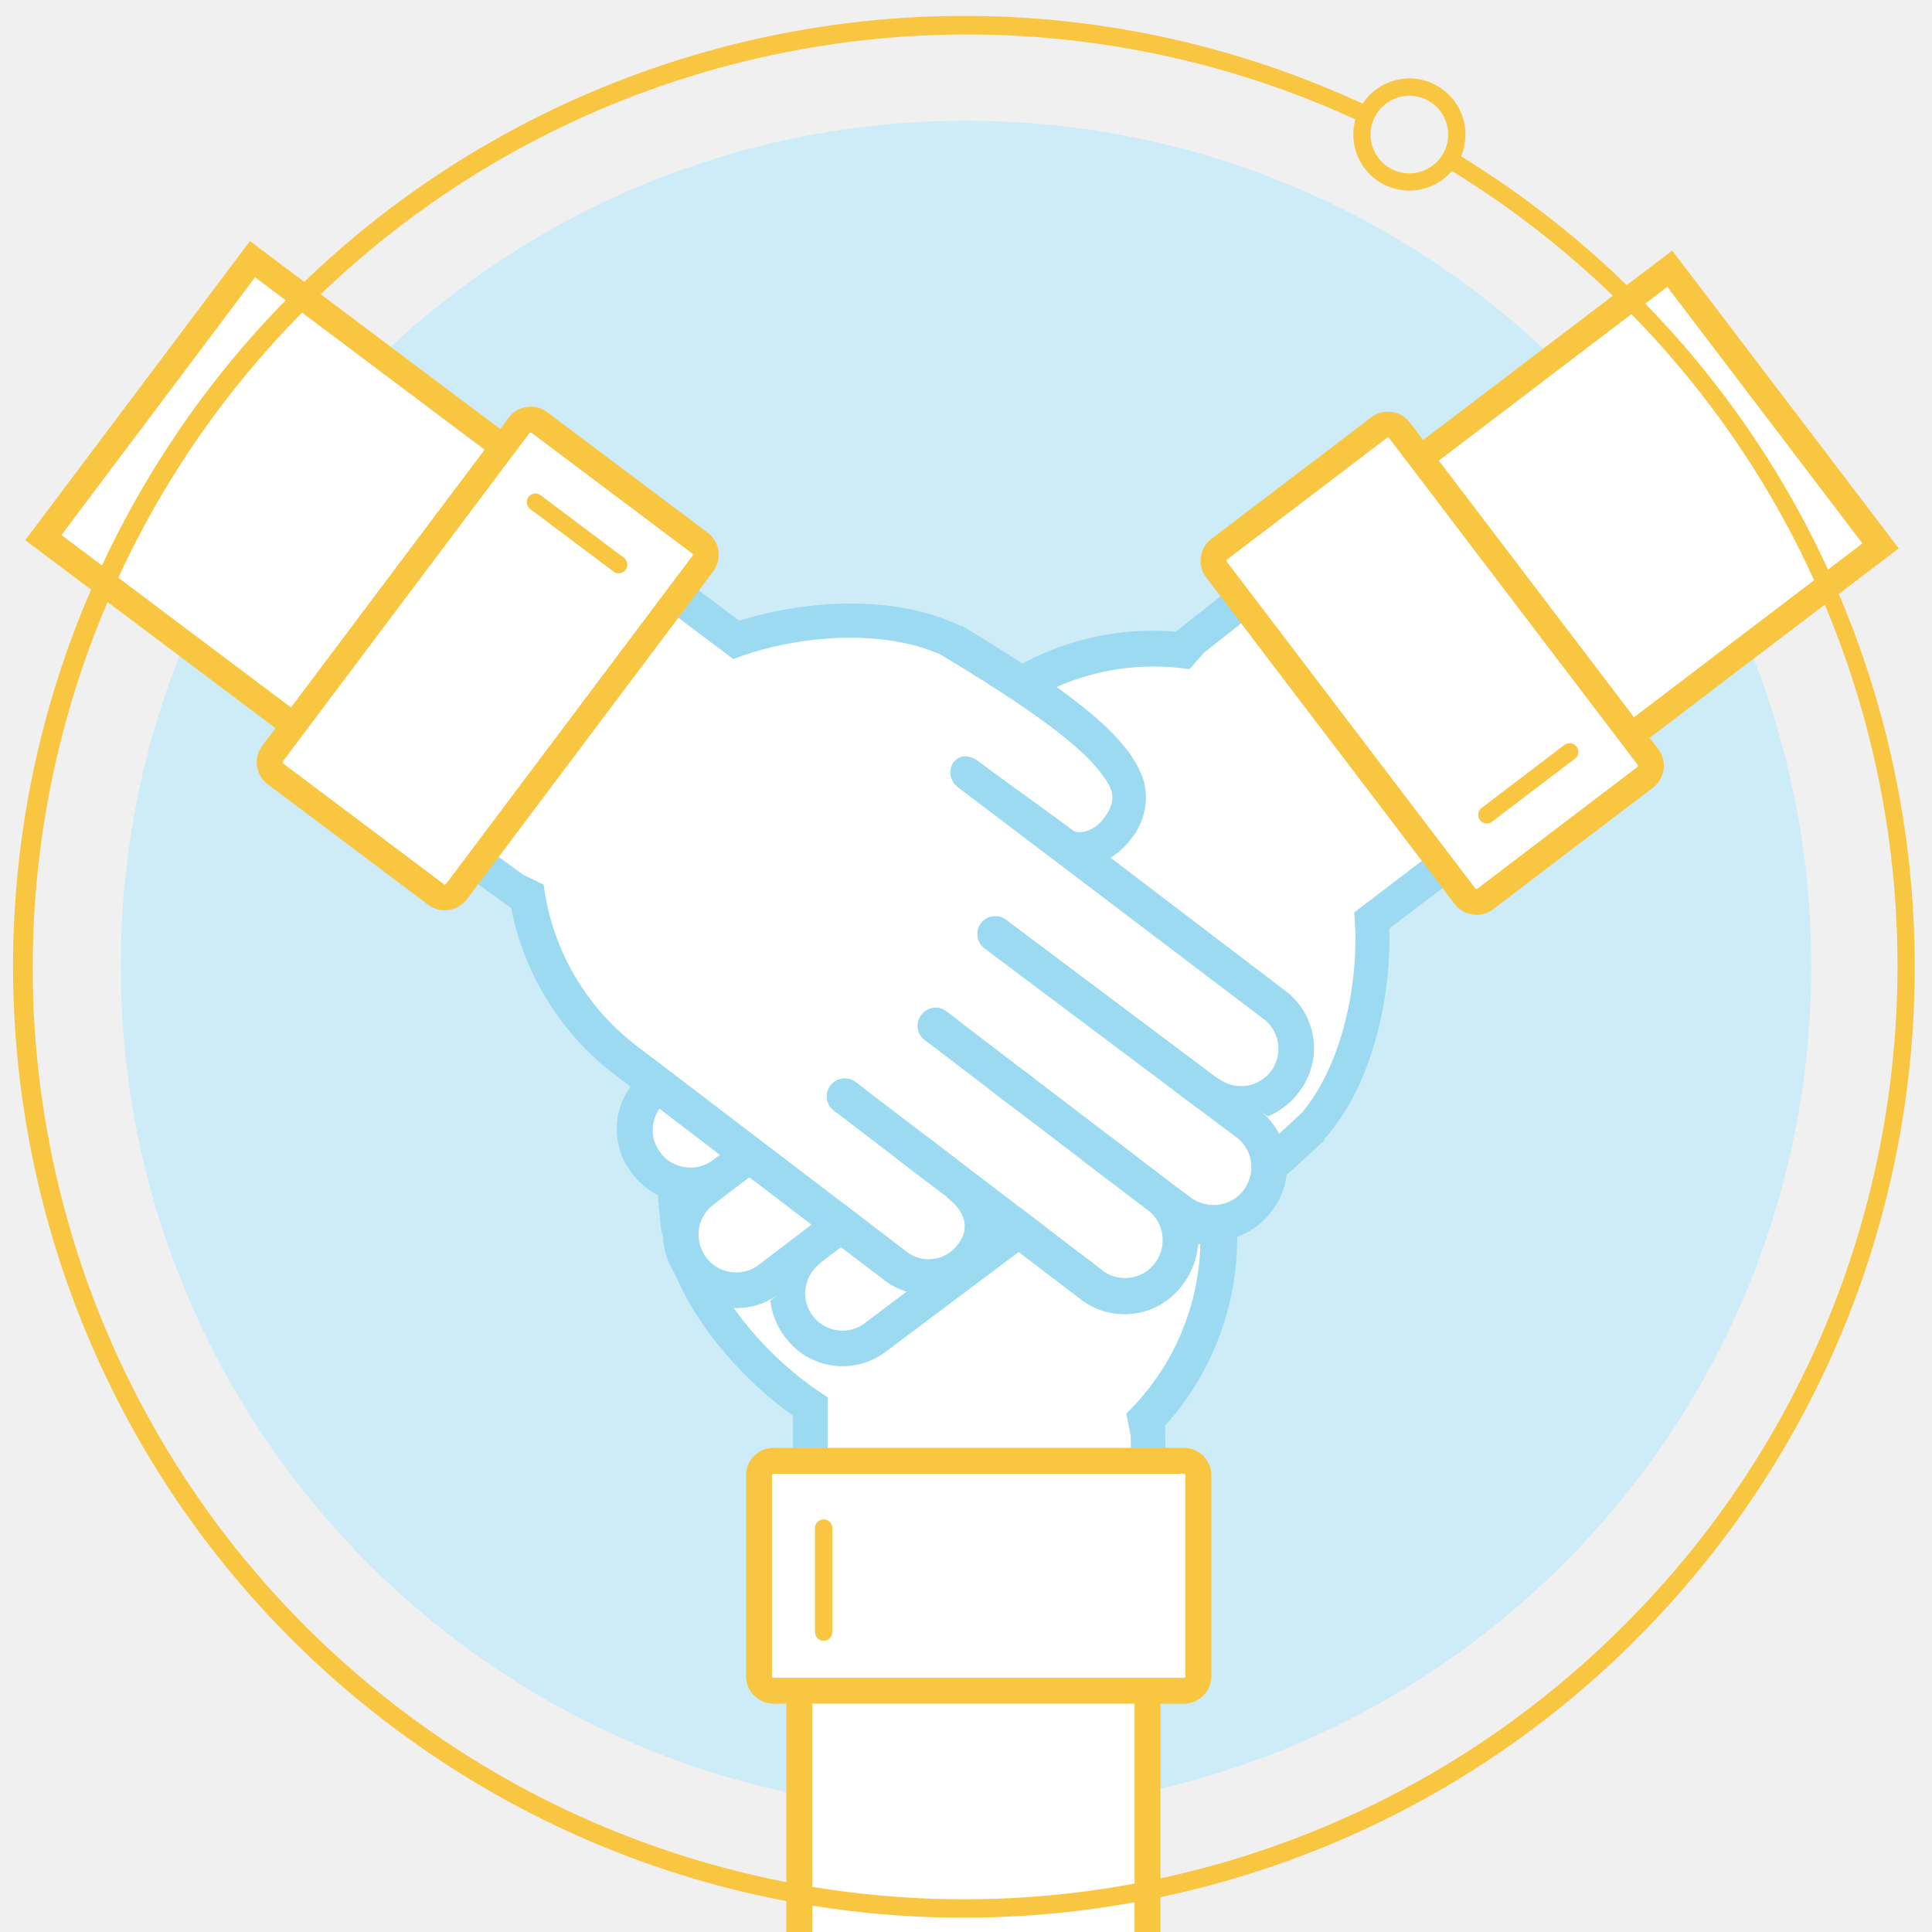
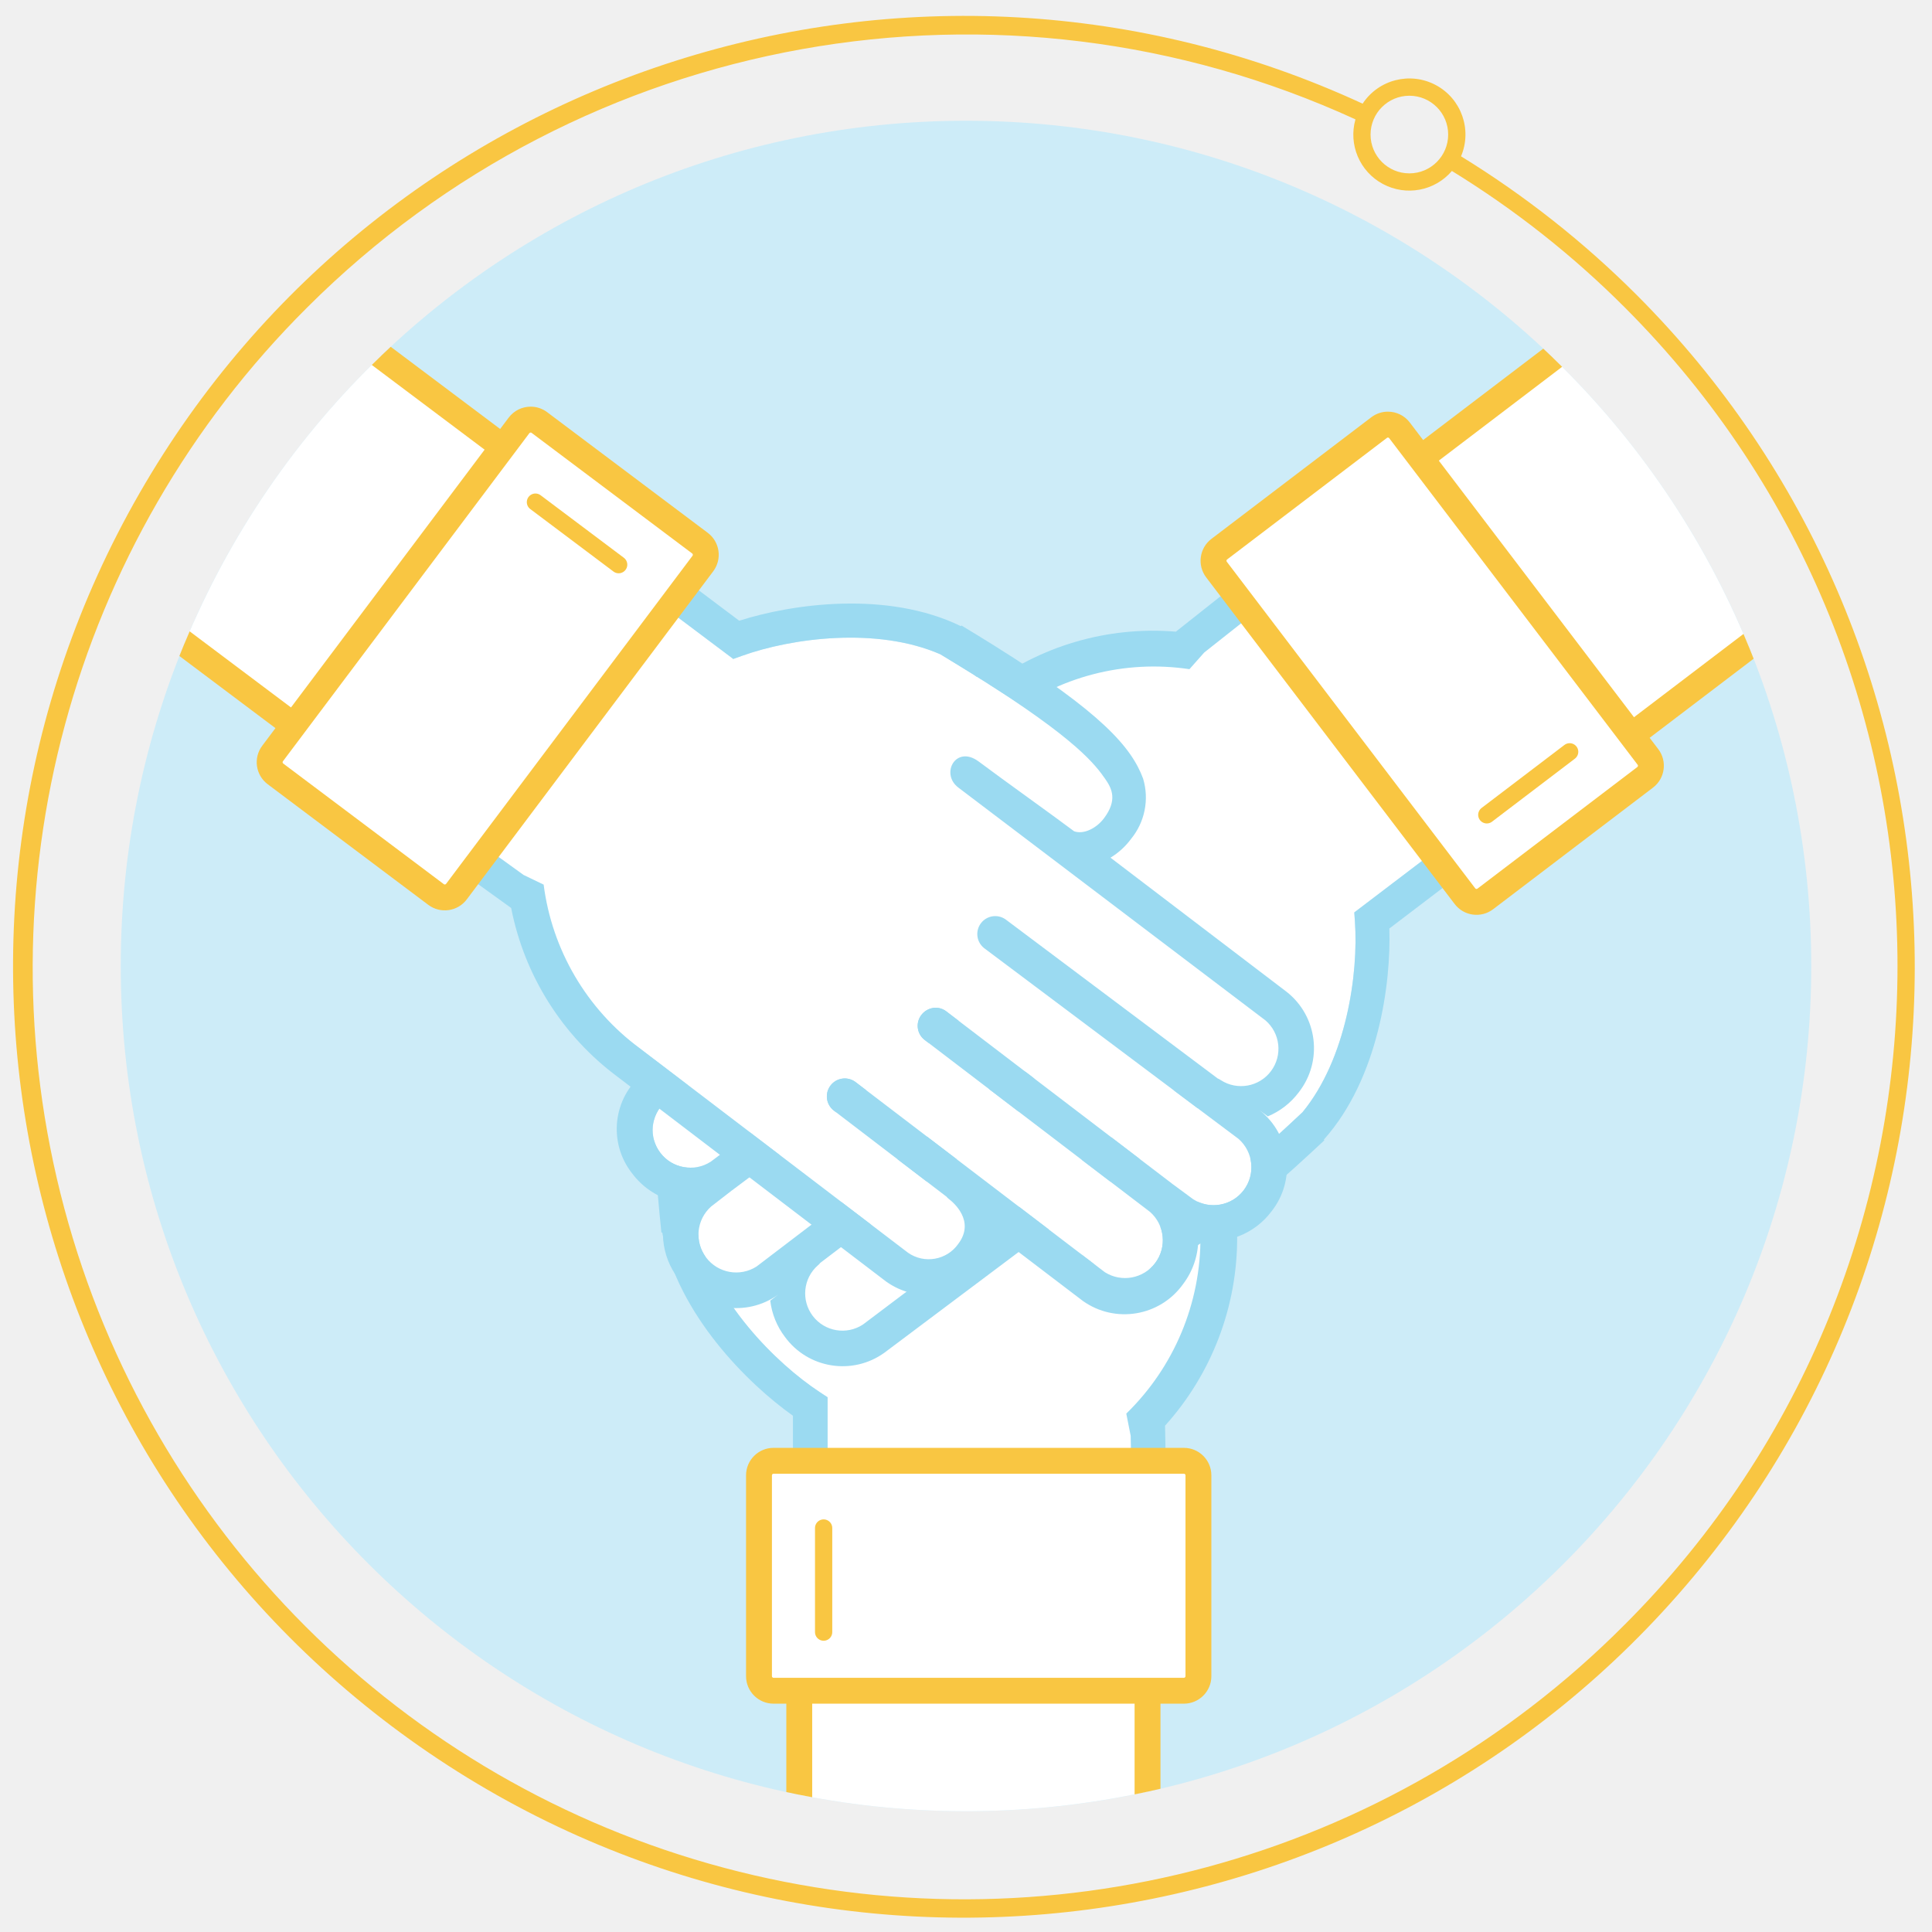
<svg xmlns="http://www.w3.org/2000/svg" viewBox="0 0 224 224">
  <defs>
-     <style>.cls-1,.cls-8{fill:none;}.cls-2{fill:#cdecf8;}.cls-3{clip-path:url(#clip-path);}.cls-4{fill:#fff;}.cls-5{fill:#f9c642;}.cls-6{fill:#2dff3c;}.cls-7{fill:#9bdaf1;}.cls-8{stroke:#f9c642;stroke-linecap:round;stroke-linejoin:round;stroke-width:2px;}</style>
-     <clipPath>
-       <circle class="cls-1" cx="112" cy="112" r="98" />
-     </clipPath>
+     <style>.cls-1{fill:#cdecf8;}.cls-2{fill:#fff;}.cls-3{fill:#f9c642;}.cls-4,.cls-7{fill:none;}.cls-5{fill:#2dff3c;}.cls-6{fill:#9bdaf1;}.cls-7{stroke:#f9c642;stroke-linecap:round;stroke-linejoin:round;stroke-width:2px;}</style>
  </defs>
-   <circle class="cls-2" cx="112" cy="112" r="98" />
-   <g class="cls-3">
-     <rect class="cls-4" x="92.668" y="193.159" width="40.379" height="39.219" />
-     <path class="cls-5" d="M131.547,194.658v36.219H94.168V194.658h37.379m3-3H91.168v42.219h43.379V191.658Z" />
-     <polygon class="cls-1" points="131.405 182.425 131.366 181.018 95.953 181.018 95.953 182.425 131.405 182.425" />
-     <path class="cls-4" d="M132.954,173.337l.356-8.908c5.324-5.157,5.874-8.056,5.874-16.221l.282-44.613a4.251,4.251,0,0,0-4.385-4.089c-3.382,0-3.557,3.416-3.557,4.099a1.236,1.236,0,0,1-.05.342l-.141,16.716a2.108,2.108,0,0,1-4.215-.026l.272-36.921a4.447,4.447,0,0,0-8.866.014l-.252,33.366a2.095,2.095,0,0,1-2.07,2.057,2.156,2.156,0,0,1-1.54-.614,2.033,2.033,0,0,1-.606-1.47l.252-33.352c0-.036.004-.076.006-.113-.002-.036-.006-.068-.006-.094l-.024-2.943a4.454,4.454,0,0,0-8.882-.016l.03,37.423a2.11,2.11,0,0,1-4.218.004L101.19,86.789a1.488,1.488,0,0,1-.06-.392,4.4,4.4,0,0,0-8.779,0l-.201,30.657c-1.417,2.214-.04,13.73-1.582,13.73s-.922-1.229-1.051-7.182c-.127-5.953-1.819-9.064-4.46-9.104-2.641-.042-4.66,3.191-5.1,4.524-.606,1.854-.735,4.835.453,18.857l.026.002c-.007.089.002.177-.003.266.145,1.684.297,3.233.452,4.716,1.879,7.917,8.971,15.135,14.162,18.545l.905.595V181.018h35.413Z" />
-     <polygon class="cls-6" points="131.405 182.425 95.953 182.425 95.953 181.018 91.936 181.018 91.936 186.445 135.54 186.445 135.385 181.018 131.366 181.018 131.405 182.425" />
-     <path class="cls-7" d="M143.439,143.359l.286-39.725a8.438,8.438,0,0,0-8.602-8.242,7.822,7.822,0,0,0-3.557.829l.082-12.463c0-4.544-3.429-6.622-8.202-6.622-1.92,0-5.324,3.742-6.824,4.843-1.383-2.919-1.009-.88-4.403-.88-4.777,0-10.999-5.064-10.999-.518l.002-1.182a8.752,8.752,0,0,0-4.445-1.214A8.434,8.434,0,0,0,88.17,86.412l-.175,26.063a8.48,8.48,0,0,0-3.223-.608,7.689,7.689,0,0,0-6.518,3.124c-2.12,3.287-3.275,8.528-1.995,23.431.137,1.595.279,3.066.424,4.482h.101c1.839,9.506,9.892,17.51,15.152,21.24V181.018h4.017V162.001l-.905-.595c-5.191-3.41-12.283-10.627-14.162-18.545-.155-1.483-.307-3.032-.452-4.716.005-.089-.003-.177.003-.266l-.026-.002c-1.188-14.021-.049-17.515.557-19.369.439-1.333,1.145-2.639,3.786-2.639,1.45,0,2.983.746,3.327,1.893,0,3.212.18,10.476.18,13.876,0,3.384,3.89,2.803,3.89.092l.201-45.335a4.4,4.4,0,0,1,8.779,0,1.488,1.488,0,0,0,.06.392l.024,31.189a2.11,2.11,0,0,0,4.218-.004l-.03-37.423a4.454,4.454,0,0,1,8.882.016l.024,2.943c0,.026.004.058.006.094-.002.038-.006.077-.006.113l-.252,33.352a2.033,2.033,0,0,0,.606,1.47,2.156,2.156,0,0,0,1.54.614,2.095,2.095,0,0,0,2.07-2.057l.252-33.366a4.447,4.447,0,0,1,8.866-.014l-.272,36.921a2.108,2.108,0,0,0,4.215.026l.141-16.716a1.236,1.236,0,0,0,.05-.342c0-.684.175-4.099,3.557-4.099a4.251,4.251,0,0,1,4.385,4.089l-.282,39.73a28.415,28.415,0,0,1-8.601,20.572l.509,2.576.273,14.545h4.02l-.309-15.717A32.519,32.519,0,0,0,143.439,143.359Z" />
-     <path class="cls-4" d="M89.685,169.367h47.576a1.687,1.687,0,0,1,1.687,1.687v23.289a1.685,1.685,0,0,1-1.685,1.685H89.685a1.687,1.687,0,0,1-1.687-1.687V171.053A1.687,1.687,0,0,1,89.685,169.367Z" />
-     <path class="cls-5" d="M137.262,170.867a.186.186,0,0,1,.186.186v23.288a.186.186,0,0,1-.186.186H89.685a.186.186,0,0,1-.186-.186V171.053a.186.186,0,0,1,.186-.186h47.577m0-3H89.685a3.186,3.186,0,0,0-3.186,3.186v23.288a3.186,3.186,0,0,0,3.186,3.186h47.577a3.186,3.186,0,0,0,3.186-3.186V171.053a3.186,3.186,0,0,0-3.186-3.186Z" />
-     <line class="cls-8" x1="95.493" y1="177.161" x2="95.493" y2="189.23" />
-     <rect class="cls-4" x="170.6" y="38.905" width="39.22" height="40.38" transform="translate(3.0446 127.2214) rotate(-37.2602)" />
-     <path class="cls-5" d="M193.308,33.256l22.63,29.75L187.111,84.934l-22.63-29.75,28.827-21.928m.571-4.204L160.277,54.612,186.54,89.138,220.142,63.577,193.879,29.052Z" />
-     <polygon class="cls-1" points="151.903 65.924 150.826 66.792 171.887 94.479 172.988 93.642 151.903 65.924" />
-     <path class="cls-4" d="M143.876,70.119,136.7,75.138c-7.199-1.096-9.792.198-16.176,5.054l-35.047,26.312a4.176,4.176,0,0,0-.589,5.861c2.011,2.644,4.786.749,5.32.343a1.215,1.215,0,0,1,.297-.165l13.153-9.831a2.07,2.07,0,0,1,2.486,3.31l-29.028,21.745A4.369,4.369,0,0,0,82.4,134.691l26.237-19.646a2.057,2.057,0,0,1,2.839.396,2.117,2.117,0,0,1,.436,1.569,1.997,1.997,0,0,1-.789,1.348l-26.226,19.638c-.028.021-.061.042-.092.063-.027.023-.049.045-.07.06l-2.286,1.769a4.376,4.376,0,0,0,5.27,6.954l29.241-22.28a2.072,2.072,0,0,1,2.512,3.296l-24.371,18.568a1.465,1.465,0,0,1-.271.28,4.322,4.322,0,0,0,5.221,6.864l24.088-18.076c2.574-.209,10.758-8.134,11.675-6.929s-.413,1.451-4.99,5.093-6.005,6.813-4.465,8.902,5.266,1.746,6.57,1.297c1.81-.629,4.218-2.301,14.473-11.569l-.014-.021c.073-.048.138-.106.21-.155,1.23-1.115,2.351-2.155,3.419-3.158,5.072-6.178,6.498-16.015,6.076-22.102l-.074-1.061,14.868-11.31L150.826,66.792Z" />
-     <polygon class="cls-6" points="151.903 65.924 172.988 93.642 171.887 94.479 174.276 97.619 178.519 94.392 152.587 60.301 148.436 63.649 150.826 66.792 151.903 65.924" />
-     <path class="cls-7" d="M114.203,79.75,82.974,103.152A8.289,8.289,0,0,0,81.646,114.78a7.683,7.683,0,0,0,2.763,2.288l-9.792,7.348a8.315,8.315,0,0,0-1.297,11.668,8.682,8.682,0,0,0,4.448,3.094,8.568,8.568,0,0,0,.864,9.048,8.322,8.322,0,0,0,11.598,1.87l-.925.701a8.597,8.597,0,0,0,1.694,4.197,8.285,8.285,0,0,0,11.552,1.835L123.03,141.465a8.332,8.332,0,0,0,1.441,2.881,7.553,7.553,0,0,0,6.318,3.238c3.831-.297,8.616-2.512,19.506-12.376,1.166-1.055,2.232-2.042,3.253-2.997l-.06-.079c6.338-7.092,7.807-18.147,7.595-24.478L174.276,97.619l-2.389-3.14-14.868,11.31.074,1.061c.421,6.086-1.004,15.924-6.076,22.102-1.067,1.003-2.188,2.043-3.419,3.158-.072.049-.136.108-.21.155l.014.021c-10.255,9.268-13.664,10.455-15.474,11.084-1.304.45-2.744.674-4.314-1.391-.863-1.134-1.191-2.775-.499-3.727,2.511-1.91,8.083-6.371,10.742-8.393,2.646-2.012-.122-4.708-2.241-3.096l-35.564,26.805a4.322,4.322,0,0,1-5.221-6.864,1.465,1.465,0,0,0,.271-.28l24.371-18.568a2.072,2.072,0,0,0-2.512-3.296l-29.241,22.28a4.376,4.376,0,0,1-5.27-6.954l2.286-1.769c.02-.015.043-.037.07-.06.031-.021.064-.042.092-.063l26.226-19.638a1.997,1.997,0,0,0,.789-1.348,2.117,2.117,0,0,0-.436-1.569,2.057,2.057,0,0,0-2.839-.396L82.4,134.691a4.369,4.369,0,0,1-5.284-6.924l29.028-21.745a2.07,2.07,0,0,0-2.486-3.31l-13.153,9.831a1.215,1.215,0,0,0-.297.165c-.535.407-3.309,2.301-5.32-.343a4.176,4.176,0,0,1,.589-5.861l31.23-23.408a27.913,27.913,0,0,1,21.2-5.51l1.711-1.93,11.21-8.864-2.391-3.143L136.331,73.238A31.943,31.943,0,0,0,114.203,79.75Z" />
-     <path class="cls-4" d="M171.192,104.568a1.679,1.679,0,0,1-1.346-.666L141.042,66.035a1.69,1.69,0,0,1,.322-2.363l18.535-14.1a1.687,1.687,0,0,1,2.363.322l28.805,37.866a1.688,1.688,0,0,1-.322,2.363l-18.535,14.1A1.67,1.67,0,0,1,171.192,104.568Z" />
-     <path class="cls-5" d="M160.917,50.729a.182.182,0,0,1,.15.073l28.805,37.867a.186.186,0,0,1-.036.261l-18.535,14.1a.172.172,0,0,1-.11.038.183.183,0,0,1-.15-.073L142.236,65.127a.186.186,0,0,1,.036-.26l18.535-14.1a.172.172,0,0,1,.11-.038m0-3a3.172,3.172,0,0,0-1.927.65l-18.535,14.1a3.186,3.186,0,0,0-.607,4.465L168.653,104.81a3.186,3.186,0,0,0,4.465.607l18.535-14.1a3.186,3.186,0,0,0,.607-4.465L163.455,48.986a3.18,3.18,0,0,0-2.538-1.257Z" />
-     <line class="cls-8" x1="172.383" y1="94.473" x2="181.989" y2="87.166" />
-     <rect class="cls-4" x="12.641" y="38.358" width="40.379" height="39.219" transform="translate(-33.2357 49.4046) rotate(-53.0899)" />
-     <path class="cls-5" d="M29.575,32.148l28.96,21.752L36.086,83.787,7.126,62.035,29.575,32.148m-.597-4.2L2.925,62.632,36.683,87.987l26.052-34.685L28.977,27.947Z" />
-     <polygon class="cls-1" points="47.947 92.248 49.079 93.049 70.037 65.147 68.928 64.314 47.947 92.248" />
-     <path class="cls-4" d="M54.191,98.847l6.808,5.552c.912,7.247,2.871,9.396,9.304,14.228l34.984,26.624a4.189,4.189,0,0,0,5.817-1.035c2.002-2.665-.586-4.824-1.125-5.229a1.221,1.221,0,0,1-.24-.241L96.653,128.742a2.077,2.077,0,0,1,2.515-3.305l28.929,22.064a4.382,4.382,0,0,0,5.236-6.994l-26.14-19.945a2.064,2.064,0,0,1-.395-2.849,2.124,2.124,0,0,1,1.395-.85,2.003,2.003,0,0,1,1.517.393l26.129,19.937c.028.021.057.048.086.072.029.02.057.035.077.051l2.333,1.723a4.389,4.389,0,0,0,5.269-6.989L114.1,109.925a2.079,2.079,0,0,1,2.493-3.326l24.589,18.439a1.468,1.468,0,0,1,.344.185,4.335,4.335,0,0,0,5.195-6.917l-24.037-18.301c-.906-2.427-10.794-8.157-9.882-9.372s1.514.001,6.281,3.422c4.766,3.423,8.219,3.931,9.813,1.874,1.596-2.056.244-5.56-.546-6.695-1.102-1.574-3.375-3.441-15.126-10.802l-.017.019c-.066-.058-.14-.103-.207-.16-1.413-.882-2.723-1.679-3.983-2.435-7.35-3.205-17.234-1.888-22.993.184L85.02,76.401,70.037,65.147,49.079,93.049Z" />
-     <polygon class="cls-6" points="47.947 92.248 68.928 64.314 70.037 65.147 72.414 61.982 68.138 58.77 42.333 93.126 46.7 96.216 49.079 93.049 47.947 92.248" />
-     <path class="cls-7" d="M71.607,124.849l31.131,23.735a8.315,8.315,0,0,0,11.585-1.9,7.707,7.707,0,0,0,1.452-3.293l9.772,7.44a8.341,8.341,0,0,0,11.616-1.941,8.71,8.71,0,0,0,1.769-5.139,8.595,8.595,0,0,0,8.495-3.31,8.348,8.348,0,0,0-1.369-11.705l.93.701a8.623,8.623,0,0,0,3.587-2.784,8.311,8.311,0,0,0-1.39-11.65l-20.432-15.562a8.357,8.357,0,0,0,2.386-2.179,7.577,7.577,0,0,0,1.396-6.984c-1.335-3.616-4.782-7.627-17.282-15.439-1.337-.836-2.581-1.595-3.783-2.319l-.06.079c-8.579-4.176-19.65-2.569-25.702-.631L72.414,61.982l-2.377,3.165L85.02,76.401l1.004-.361c5.759-2.072,15.643-3.388,22.993-.184,1.26.756,2.571,1.553,3.983,2.435.067.056.141.102.207.16l.017-.019c11.751,7.362,13.829,10.327,14.932,11.901.791,1.135,1.402,2.463-.162,4.544-.858,1.143-2.353,1.909-3.46,1.501-2.531-1.901-8.36-6.058-11.04-8.07-2.666-2.003-4.511,1.406-2.375,3.01l35.601,26.988a4.335,4.335,0,0,1-5.195,6.917,1.468,1.468,0,0,0-.344-.185l-24.589-18.439a2.079,2.079,0,0,0-2.493,3.326l29.504,22.124a4.389,4.389,0,0,1-5.269,6.989l-2.333-1.723c-.02-.015-.048-.031-.077-.051-.029-.024-.058-.05-.086-.072L109.71,117.256a2.003,2.003,0,0,0-1.517-.393,2.124,2.124,0,0,0-1.395.85,2.064,2.064,0,0,0,.395,2.849l26.14,19.945a4.382,4.382,0,0,1-5.236,6.994L99.168,125.437a2.077,2.077,0,0,0-2.515,3.305L109.74,138.746a1.221,1.221,0,0,0,.24.241c.539.405,3.127,2.564,1.125,5.229a4.189,4.189,0,0,1-5.817,1.035L74.151,121.517a28.001,28.001,0,0,1-11.119-18.952l-2.331-1.123L49.079,93.049,46.7,96.216l12.566,9.058A32.044,32.044,0,0,0,71.607,124.849Z" />
-     <path class="cls-4" d="M51.569,104.05a1.676,1.676,0,0,1-1.011-.338L31.938,89.726a1.69,1.69,0,0,1-.336-2.361l28.573-38.042a1.687,1.687,0,0,1,2.361-.335L81.158,62.974a1.688,1.688,0,0,1,.335,2.361l-28.573,38.041A1.677,1.677,0,0,1,51.569,104.05Z" />
-     <path class="cls-5" d="M61.526,50.15a.172.172,0,0,1,.109.037L80.256,64.173a.186.186,0,0,1,.037.261L51.72,102.476a.183.183,0,0,1-.151.074.172.172,0,0,1-.109-.037L32.839,88.526a.186.186,0,0,1-.037-.26L61.375,50.224a.183.183,0,0,1,.151-.074m0-3a3.181,3.181,0,0,0-2.55,1.273L30.403,86.464a3.186,3.186,0,0,0,.634,4.461l18.621,13.986a3.186,3.186,0,0,0,4.461-.634L82.692,66.236a3.186,3.186,0,0,0-.634-4.461L63.437,47.788a3.171,3.171,0,0,0-1.911-.639Z" />
-     <line class="cls-8" x1="71.729" y1="65.467" x2="62.08" y2="58.219" />
-   </g>
  <circle class="cls-1" cx="112" cy="112" r="98" />
-   <path class="cls-5" d="M189.782,34.218a110.786,110.786,0,0,0-20.388-16.094,6.497,6.497,0,0,0-11.409-6.105,110.238,110.238,0,1,0,31.797,22.199ZM163.404,11.1a4.5,4.5,0,1,1-4.5,4.5A4.505,4.505,0,0,1,163.404,11.1Zm24.963,177.267A108,108,0,1,1,35.633,35.632a108.18,108.18,0,0,1,121.52-21.793,6.491,6.491,0,0,0,11.183,5.983,108.778,108.778,0,0,1,20.032,15.81,108,108,0,0,1,0,152.735Z" />
+   <path class="cls-2" d="M92.669,208.089a98.649,98.649,0,0,0,40.379-.363v-14.568H92.669Z" />
+   <path class="cls-3" d="M91.168,207.774q1.492.323,3,.603V194.658H131.547v13.389q1.509-.305,3-.659V191.658H91.168Z" />
+   <polygon class="cls-4" points="131.405 182.425 131.366 181.018 95.953 181.018 95.953 182.425 131.405 182.425" />
+   <path class="cls-2" d="M132.954,173.337l.356-8.908c5.324-5.157,5.874-8.056,5.874-16.221l.282-44.613a4.251,4.251,0,0,0-4.385-4.089c-3.382,0-3.557,3.416-3.557,4.099a1.236,1.236,0,0,1-.05.342l-.141,16.716a2.108,2.108,0,0,1-4.215-.026l.272-36.921a4.447,4.447,0,0,0-8.866.014l-.252,33.366a2.095,2.095,0,0,1-2.07,2.057,2.156,2.156,0,0,1-1.54-.614,2.033,2.033,0,0,1-.606-1.47l.252-33.352c0-.036.004-.076.006-.113-.002-.036-.006-.068-.006-.094l-.024-2.943a4.454,4.454,0,0,0-8.882-.016l.03,37.423a2.11,2.11,0,0,1-4.218.004L101.19,86.789a1.488,1.488,0,0,1-.06-.392,4.4,4.4,0,0,0-8.779,0l-.201,30.657c-1.417,2.214-.04,13.73-1.582,13.73s-.922-1.229-1.051-7.182c-.127-5.953-1.819-9.064-4.46-9.104-2.641-.042-4.66,3.191-5.1,4.524-.606,1.854-.735,4.835.453,18.857l.026.002c-.007.089.002.177-.003.266.145,1.684.297,3.233.452,4.716,1.879,7.917,8.971,15.135,14.162,18.545l.905.595V181.018h35.413Z" />
+   <polygon class="cls-5" points="131.405 182.425 95.953 182.425 95.953 181.018 91.936 181.018 91.936 186.445 135.54 186.445 135.385 181.018 131.366 181.018 131.405 182.425" />
+   <path class="cls-6" d="M143.439,143.359l.286-39.725a8.438,8.438,0,0,0-8.602-8.242,7.822,7.822,0,0,0-3.557.829l.082-12.463c0-4.544-3.429-6.622-8.202-6.622-1.92,0-5.324,3.742-6.824,4.843-1.383-2.919-1.009-.88-4.403-.88-4.777,0-10.999-5.064-10.999-.518l.002-1.182a8.752,8.752,0,0,0-4.445-1.214A8.434,8.434,0,0,0,88.17,86.412l-.175,26.063a8.48,8.48,0,0,0-3.223-.608,7.689,7.689,0,0,0-6.518,3.124c-2.12,3.287-3.275,8.528-1.995,23.431.137,1.595.279,3.066.424,4.482h.101c1.839,9.506,9.892,17.51,15.152,21.24V181.018h4.017V162.001l-.905-.595c-5.191-3.41-12.283-10.627-14.162-18.545-.155-1.483-.307-3.032-.452-4.716.005-.089-.003-.177.003-.266l-.026-.002c-1.188-14.021-.049-17.515.557-19.369.439-1.333,1.145-2.639,3.786-2.639,1.45,0,2.983.746,3.327,1.893,0,3.212.18,10.476.18,13.876,0,3.384,3.89,2.803,3.89.092l.201-45.335a4.4,4.4,0,0,1,8.779,0,1.488,1.488,0,0,0,.06.392l.024,31.189a2.11,2.11,0,0,0,4.218-.004l-.03-37.423a4.454,4.454,0,0,1,8.882.016l.024,2.943c0,.026.004.058.006.094-.002.038-.006.077-.006.113l-.252,33.352a2.033,2.033,0,0,0,.606,1.47,2.156,2.156,0,0,0,1.54.614,2.095,2.095,0,0,0,2.07-2.057l.252-33.366a4.447,4.447,0,0,1,8.866-.014l-.272,36.921a2.108,2.108,0,0,0,4.215.026l.141-16.716a1.236,1.236,0,0,0,.05-.342c0-.684.175-4.099,3.557-4.099a4.251,4.251,0,0,1,4.385,4.089l-.282,39.73a28.415,28.415,0,0,1-8.601,20.572l.509,2.576.273,14.545h4.02l-.309-15.717A32.519,32.519,0,0,0,143.439,143.359Z" />
+   <path class="cls-2" d="M89.685,169.367h47.576a1.687,1.687,0,0,1,1.687,1.687v23.289a1.685,1.685,0,0,1-1.685,1.685H89.685a1.687,1.687,0,0,1-1.687-1.687V171.053A1.687,1.687,0,0,1,89.685,169.367Z" />
+   <path class="cls-3" d="M137.262,170.867a.186.186,0,0,1,.186.186v23.288a.186.186,0,0,1-.186.186H89.685a.186.186,0,0,1-.186-.186V171.053a.186.186,0,0,1,.186-.186h47.577m0-3H89.685a3.186,3.186,0,0,0-3.186,3.186v23.288a3.186,3.186,0,0,0,3.186,3.186h47.577a3.186,3.186,0,0,0,3.186-3.186V171.053a3.186,3.186,0,0,0-3.186-3.186Z" />
+   <line class="cls-7" x1="95.493" y1="177.161" x2="95.493" y2="189.23" />
+   <path class="cls-2" d="M202.739,74.931a98.155,98.155,0,0,0-22.707-33.462l-17.654,13.43,24.447,32.138Z" />
+   <path class="cls-3" d="M203.319,76.374q-.566-1.449-1.176-2.875l-15.032,11.435-22.63-29.75,16.636-12.655q-1.076-1.071-2.188-2.105L160.277,54.612,186.54,89.138Z" />
+   <polygon class="cls-4" points="151.903 65.924 150.826 66.792 171.887 94.479 172.988 93.642 151.903 65.924" />
+   <path class="cls-2" d="M143.876,70.119,136.7,75.138c-7.199-1.096-9.792.198-16.176,5.054l-35.047,26.312a4.176,4.176,0,0,0-.589,5.861c2.011,2.644,4.786.749,5.32.343a1.215,1.215,0,0,1,.297-.165l13.153-9.831a2.07,2.07,0,0,1,2.486,3.31l-29.028,21.745A4.369,4.369,0,0,0,82.4,134.691l26.237-19.646a2.057,2.057,0,0,1,2.839.396,2.117,2.117,0,0,1,.436,1.569,1.997,1.997,0,0,1-.789,1.348l-26.226,19.638c-.028.021-.061.042-.092.063-.027.023-.049.045-.07.06l-2.286,1.769a4.376,4.376,0,0,0,5.27,6.954l29.241-22.28a2.072,2.072,0,0,1,2.512,3.296l-24.371,18.568a1.465,1.465,0,0,1-.271.28,4.322,4.322,0,0,0,5.221,6.864l24.088-18.076c2.574-.209,10.758-8.134,11.675-6.929s-.413,1.451-4.99,5.093-6.005,6.813-4.465,8.902,5.266,1.746,6.57,1.297c1.81-.629,4.218-2.301,14.473-11.569l-.014-.021c.073-.048.138-.106.21-.155,1.23-1.115,2.351-2.155,3.419-3.158,5.072-6.178,6.498-16.015,6.076-22.102l-.074-1.061,14.868-11.31L150.826,66.792Z" />
+   <polygon class="cls-5" points="151.903 65.924 172.988 93.642 171.887 94.479 174.276 97.619 178.519 94.392 152.587 60.301 148.436 63.649 150.826 66.792 151.903 65.924" />
+   <path class="cls-6" d="M114.203,79.75,82.974,103.152A8.289,8.289,0,0,0,81.646,114.78a7.683,7.683,0,0,0,2.763,2.288l-9.792,7.348a8.315,8.315,0,0,0-1.297,11.668,8.682,8.682,0,0,0,4.448,3.094,8.568,8.568,0,0,0,.864,9.048,8.322,8.322,0,0,0,11.598,1.87l-.925.701a8.597,8.597,0,0,0,1.694,4.197,8.285,8.285,0,0,0,11.552,1.835L123.03,141.465a8.332,8.332,0,0,0,1.441,2.881,7.553,7.553,0,0,0,6.318,3.238c3.831-.297,8.616-2.512,19.506-12.376,1.166-1.055,2.232-2.042,3.253-2.997l-.06-.079c6.338-7.092,7.807-18.147,7.595-24.478L174.276,97.619l-2.389-3.14-14.868,11.31.074,1.061c.421,6.086-1.004,15.924-6.076,22.102-1.067,1.003-2.188,2.043-3.419,3.158-.072.049-.136.108-.21.155l.014.021c-10.255,9.268-13.664,10.455-15.474,11.084-1.304.45-2.744.674-4.314-1.391-.863-1.134-1.191-2.775-.499-3.727,2.511-1.91,8.083-6.371,10.742-8.393,2.646-2.012-.122-4.708-2.241-3.096l-35.564,26.805a4.322,4.322,0,0,1-5.221-6.864,1.465,1.465,0,0,0,.271-.28l24.371-18.568a2.072,2.072,0,0,0-2.512-3.296l-29.241,22.28a4.376,4.376,0,0,1-5.27-6.954l2.286-1.769c.02-.015.043-.037.07-.06.031-.021.064-.042.092-.063l26.226-19.638a1.997,1.997,0,0,0,.789-1.348,2.117,2.117,0,0,0-.436-1.569,2.057,2.057,0,0,0-2.839-.396L82.4,134.691a4.369,4.369,0,0,1-5.284-6.924l29.028-21.745a2.07,2.07,0,0,0-2.486-3.31l-13.153,9.831a1.215,1.215,0,0,0-.297.165c-.535.407-3.309,2.301-5.32-.343a4.176,4.176,0,0,1,.589-5.861l31.23-23.408a27.913,27.913,0,0,1,21.2-5.51l1.711-1.93,11.21-8.864-2.391-3.143L136.331,73.238A31.943,31.943,0,0,0,114.203,79.75Z" />
+   <path class="cls-2" d="M171.192,104.568a1.679,1.679,0,0,1-1.346-.666L141.042,66.035a1.69,1.69,0,0,1,.322-2.363l18.535-14.1a1.687,1.687,0,0,1,2.363.322l28.805,37.866a1.688,1.688,0,0,1-.322,2.363l-18.535,14.1A1.67,1.67,0,0,1,171.192,104.568Z" />
+   <path class="cls-3" d="M160.917,50.729a.182.182,0,0,1,.15.073l28.805,37.867a.186.186,0,0,1-.036.261l-18.535,14.1a.172.172,0,0,1-.11.038.183.183,0,0,1-.15-.073L142.236,65.127a.186.186,0,0,1,.036-.26l18.535-14.1a.172.172,0,0,1,.11-.038m0-3a3.172,3.172,0,0,0-1.927.65l-18.535,14.1a3.186,3.186,0,0,0-.607,4.465L168.653,104.81a3.186,3.186,0,0,0,4.465.607l18.535-14.1a3.186,3.186,0,0,0,.607-4.465L163.455,48.986a3.18,3.18,0,0,0-2.538-1.257Z" />
+   <line class="cls-7" x1="172.383" y1="94.473" x2="181.989" y2="87.166" />
+   <path class="cls-2" d="M21.387,74.623,36.384,85.887l24.25-32.286-16.443-12.35A98.166,98.166,0,0,0,21.387,74.623Z" />
+   <path class="cls-3" d="M58.534,53.899,36.086,83.787,21.988,73.198c-.409.947-.808,1.898-1.188,2.86L36.683,87.987,62.735,53.302,45.302,40.208q-1.114,1.035-2.196,2.103Z" />
+   <polygon class="cls-4" points="47.947 92.248 49.079 93.049 70.037 65.147 68.928 64.314 47.947 92.248" />
+   <path class="cls-2" d="M54.191,98.847l6.808,5.552c.912,7.247,2.871,9.396,9.304,14.228l34.984,26.624a4.189,4.189,0,0,0,5.817-1.035c2.002-2.665-.586-4.824-1.125-5.229a1.221,1.221,0,0,1-.24-.241L96.653,128.742a2.077,2.077,0,0,1,2.515-3.305l28.929,22.064a4.382,4.382,0,0,0,5.236-6.994l-26.14-19.945a2.064,2.064,0,0,1-.395-2.849,2.124,2.124,0,0,1,1.395-.85,2.003,2.003,0,0,1,1.517.393l26.129,19.937c.028.021.057.048.086.072.029.02.057.035.077.051l2.333,1.723a4.389,4.389,0,0,0,5.269-6.989L114.1,109.925a2.079,2.079,0,0,1,2.493-3.326l24.589,18.439a1.468,1.468,0,0,1,.344.185,4.335,4.335,0,0,0,5.195-6.917l-24.037-18.301c-.906-2.427-10.794-8.157-9.882-9.372s1.514.001,6.281,3.422c4.766,3.423,8.219,3.931,9.813,1.874,1.596-2.056.244-5.56-.546-6.695-1.102-1.574-3.375-3.441-15.126-10.802l-.017.019c-.066-.058-.14-.103-.207-.16-1.413-.882-2.723-1.679-3.983-2.435-7.35-3.205-17.234-1.888-22.993.184L85.02,76.401,70.037,65.147,49.079,93.049Z" />
+   <polygon class="cls-5" points="47.947 92.248 68.928 64.314 70.037 65.147 72.414 61.982 68.138 58.77 42.333 93.126 46.7 96.216 49.079 93.049 47.947 92.248" />
+   <path class="cls-6" d="M71.607,124.849l31.131,23.735a8.315,8.315,0,0,0,11.585-1.9,7.707,7.707,0,0,0,1.452-3.293l9.772,7.44a8.341,8.341,0,0,0,11.616-1.941,8.71,8.71,0,0,0,1.769-5.139,8.595,8.595,0,0,0,8.495-3.31,8.348,8.348,0,0,0-1.369-11.705l.93.701a8.623,8.623,0,0,0,3.587-2.784,8.311,8.311,0,0,0-1.39-11.65l-20.432-15.562a8.357,8.357,0,0,0,2.386-2.179,7.577,7.577,0,0,0,1.396-6.984c-1.335-3.616-4.782-7.627-17.282-15.439-1.337-.836-2.581-1.595-3.783-2.319l-.06.079c-8.579-4.176-19.65-2.569-25.702-.631L72.414,61.982l-2.377,3.165L85.02,76.401l1.004-.361c5.759-2.072,15.643-3.388,22.993-.184,1.26.756,2.571,1.553,3.983,2.435.067.056.141.102.207.16l.017-.019c11.751,7.362,13.829,10.327,14.932,11.901.791,1.135,1.402,2.463-.162,4.544-.858,1.143-2.353,1.909-3.46,1.501-2.531-1.901-8.36-6.058-11.04-8.07-2.666-2.003-4.511,1.406-2.375,3.01l35.601,26.988a4.335,4.335,0,0,1-5.195,6.917,1.468,1.468,0,0,0-.344-.185l-24.589-18.439a2.079,2.079,0,0,0-2.493,3.326l29.504,22.124a4.389,4.389,0,0,1-5.269,6.989l-2.333-1.723c-.02-.015-.048-.031-.077-.051-.029-.024-.058-.05-.086-.072L109.71,117.256a2.003,2.003,0,0,0-1.517-.393,2.124,2.124,0,0,0-1.395.85,2.064,2.064,0,0,0,.395,2.849l26.14,19.945a4.382,4.382,0,0,1-5.236,6.994L99.168,125.437a2.077,2.077,0,0,0-2.515,3.305L109.74,138.746a1.221,1.221,0,0,0,.24.241c.539.405,3.127,2.564,1.125,5.229a4.189,4.189,0,0,1-5.817,1.035L74.151,121.517a28.001,28.001,0,0,1-11.119-18.952l-2.331-1.123L49.079,93.049,46.7,96.216l12.566,9.058A32.044,32.044,0,0,0,71.607,124.849Z" />
+   <path class="cls-2" d="M51.569,104.05a1.676,1.676,0,0,1-1.011-.338L31.938,89.726a1.69,1.69,0,0,1-.336-2.361l28.573-38.042a1.687,1.687,0,0,1,2.361-.335L81.158,62.974a1.688,1.688,0,0,1,.335,2.361l-28.573,38.041A1.677,1.677,0,0,1,51.569,104.05Z" />
+   <path class="cls-3" d="M61.526,50.15a.172.172,0,0,1,.109.037L80.256,64.173a.186.186,0,0,1,.037.261L51.72,102.476a.183.183,0,0,1-.151.074.172.172,0,0,1-.109-.037L32.839,88.526a.186.186,0,0,1-.037-.26L61.375,50.224a.183.183,0,0,1,.151-.074m0-3a3.181,3.181,0,0,0-2.55,1.273L30.403,86.464a3.186,3.186,0,0,0,.634,4.461l18.621,13.986a3.186,3.186,0,0,0,4.461-.634L82.692,66.236a3.186,3.186,0,0,0-.634-4.461L63.437,47.788a3.171,3.171,0,0,0-1.911-.639Z" />
+   <line class="cls-7" x1="71.729" y1="65.467" x2="62.08" y2="58.219" />
+   <circle class="cls-4" cx="112" cy="112" r="98" />
+   <circle class="cls-4" cx="112" cy="112" r="98" />
+   <path class="cls-3" d="M189.782,34.218a110.786,110.786,0,0,0-20.388-16.094,6.497,6.497,0,0,0-11.409-6.105,110.238,110.238,0,1,0,31.797,22.199ZM163.404,11.1a4.5,4.5,0,1,1-4.5,4.5A4.505,4.505,0,0,1,163.404,11.1Zm24.963,177.267A108,108,0,1,1,35.633,35.632a108.18,108.18,0,0,1,121.52-21.793,6.491,6.491,0,0,0,11.183,5.983,108.778,108.778,0,0,1,20.032,15.81,108,108,0,0,1,0,152.735Z" />
</svg>
